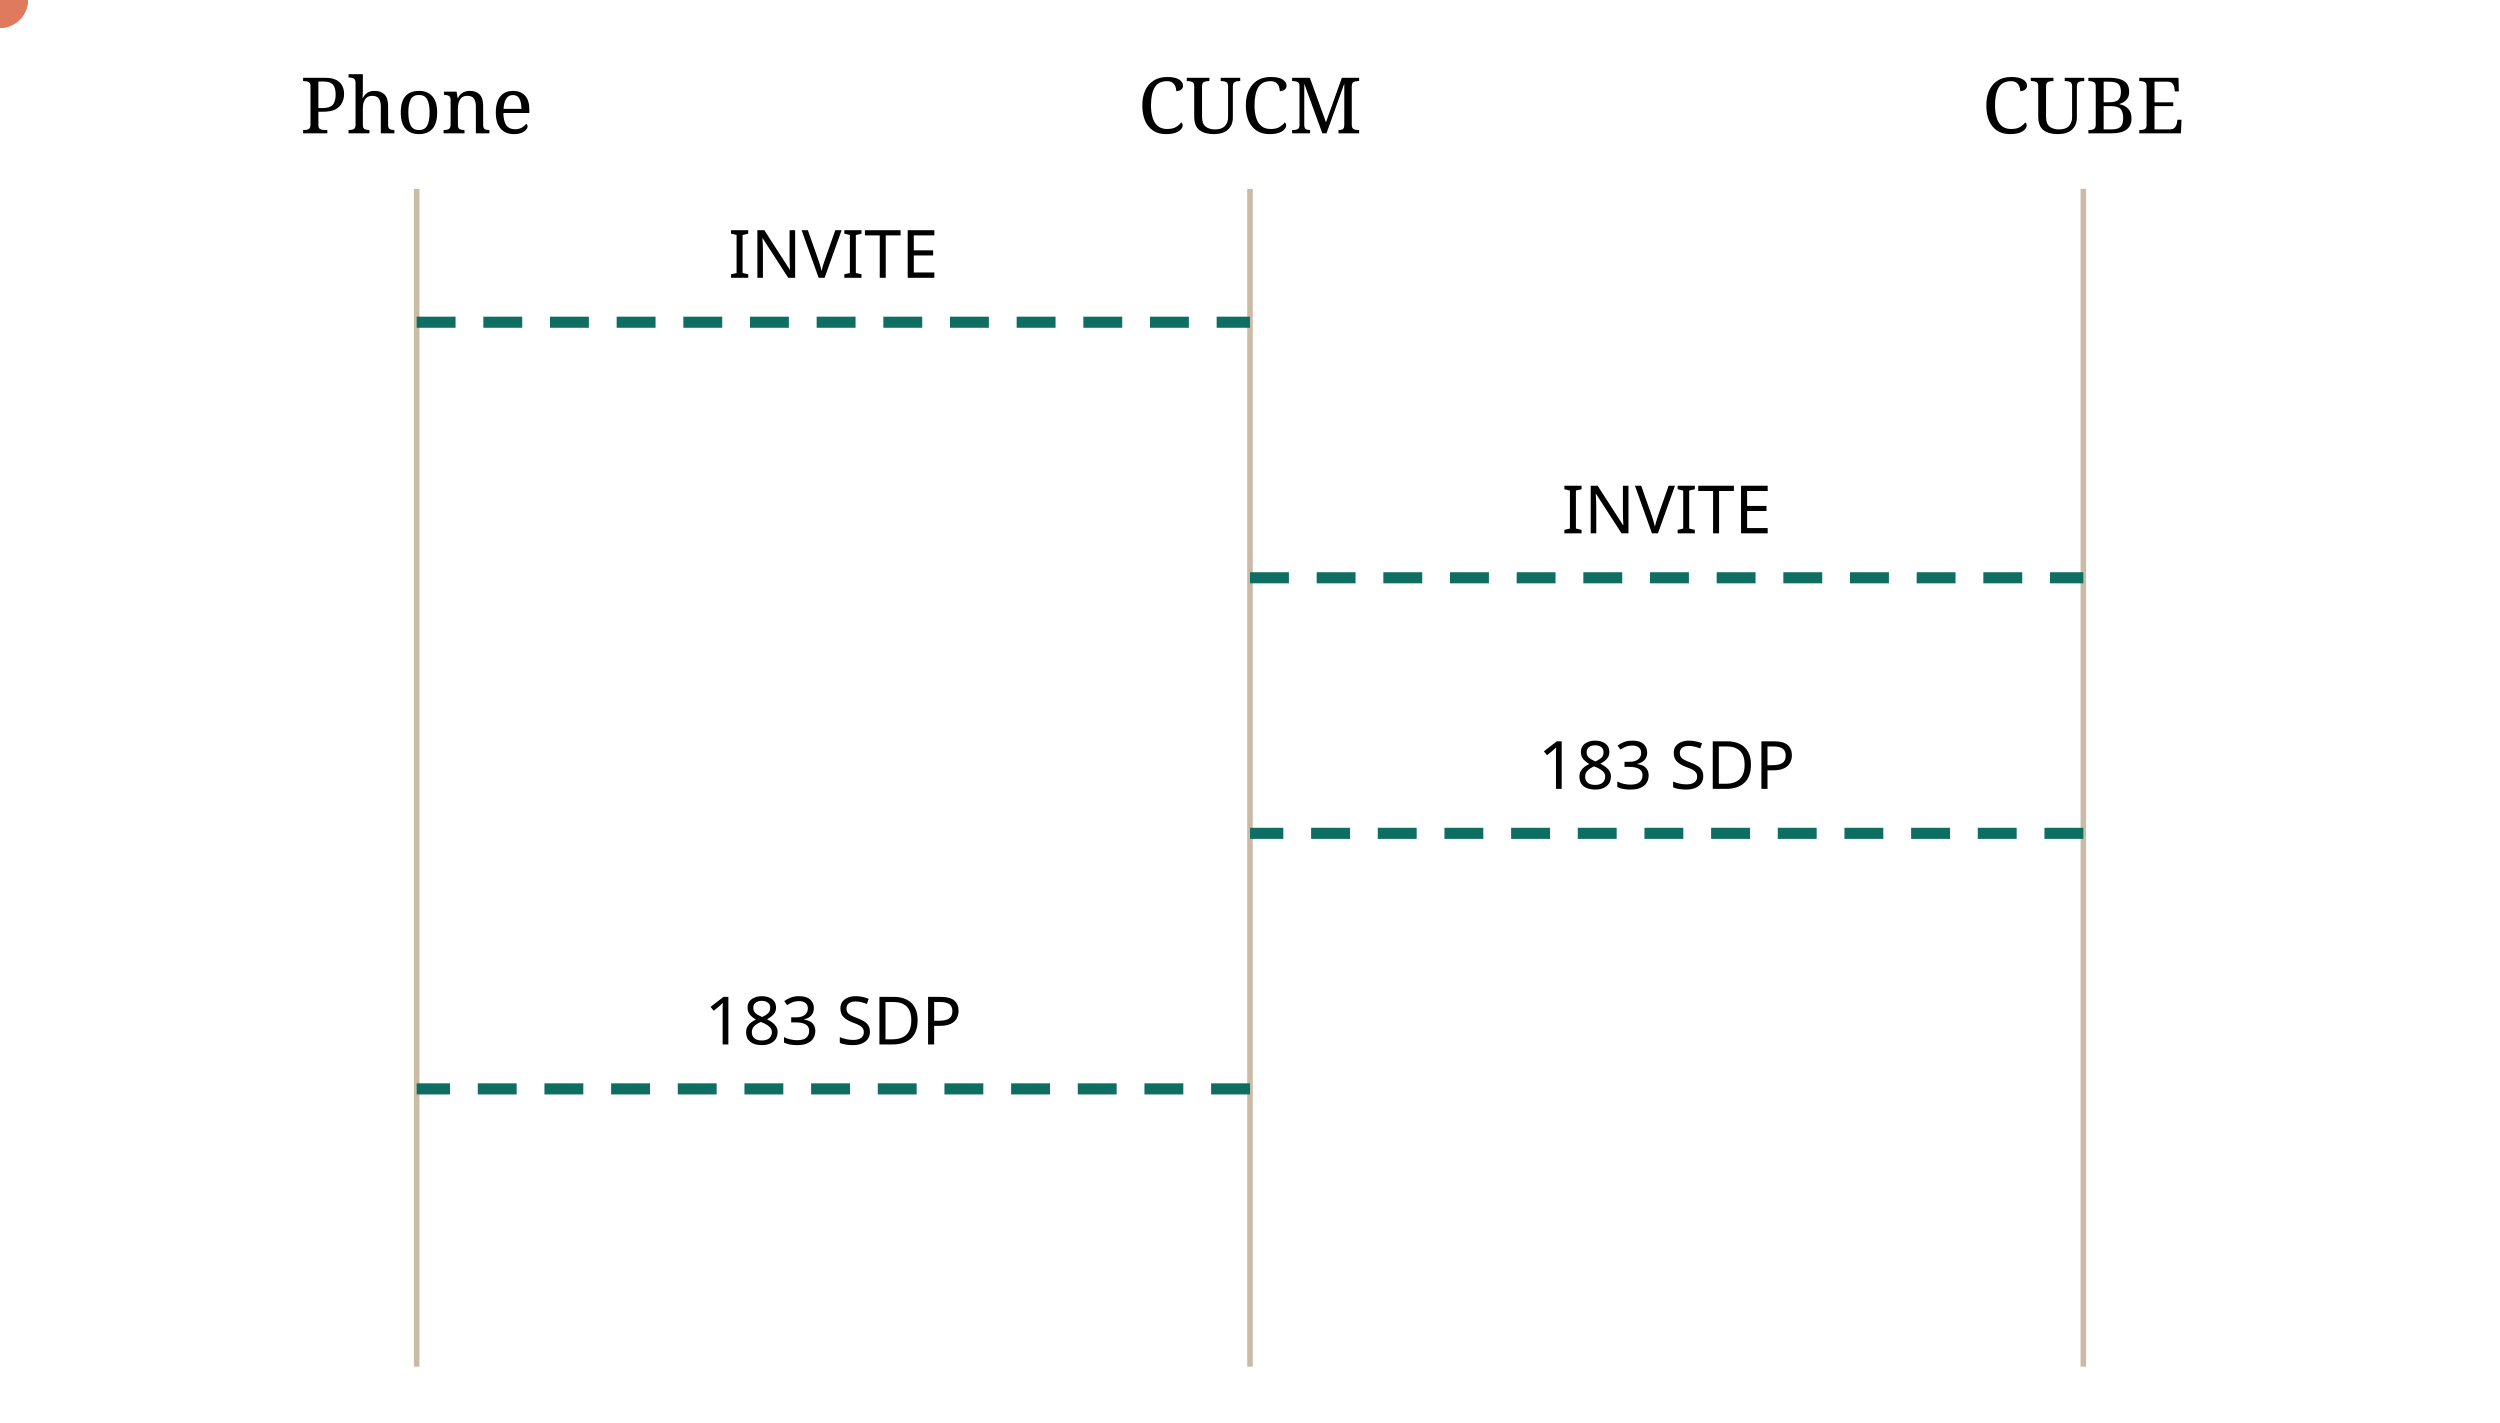
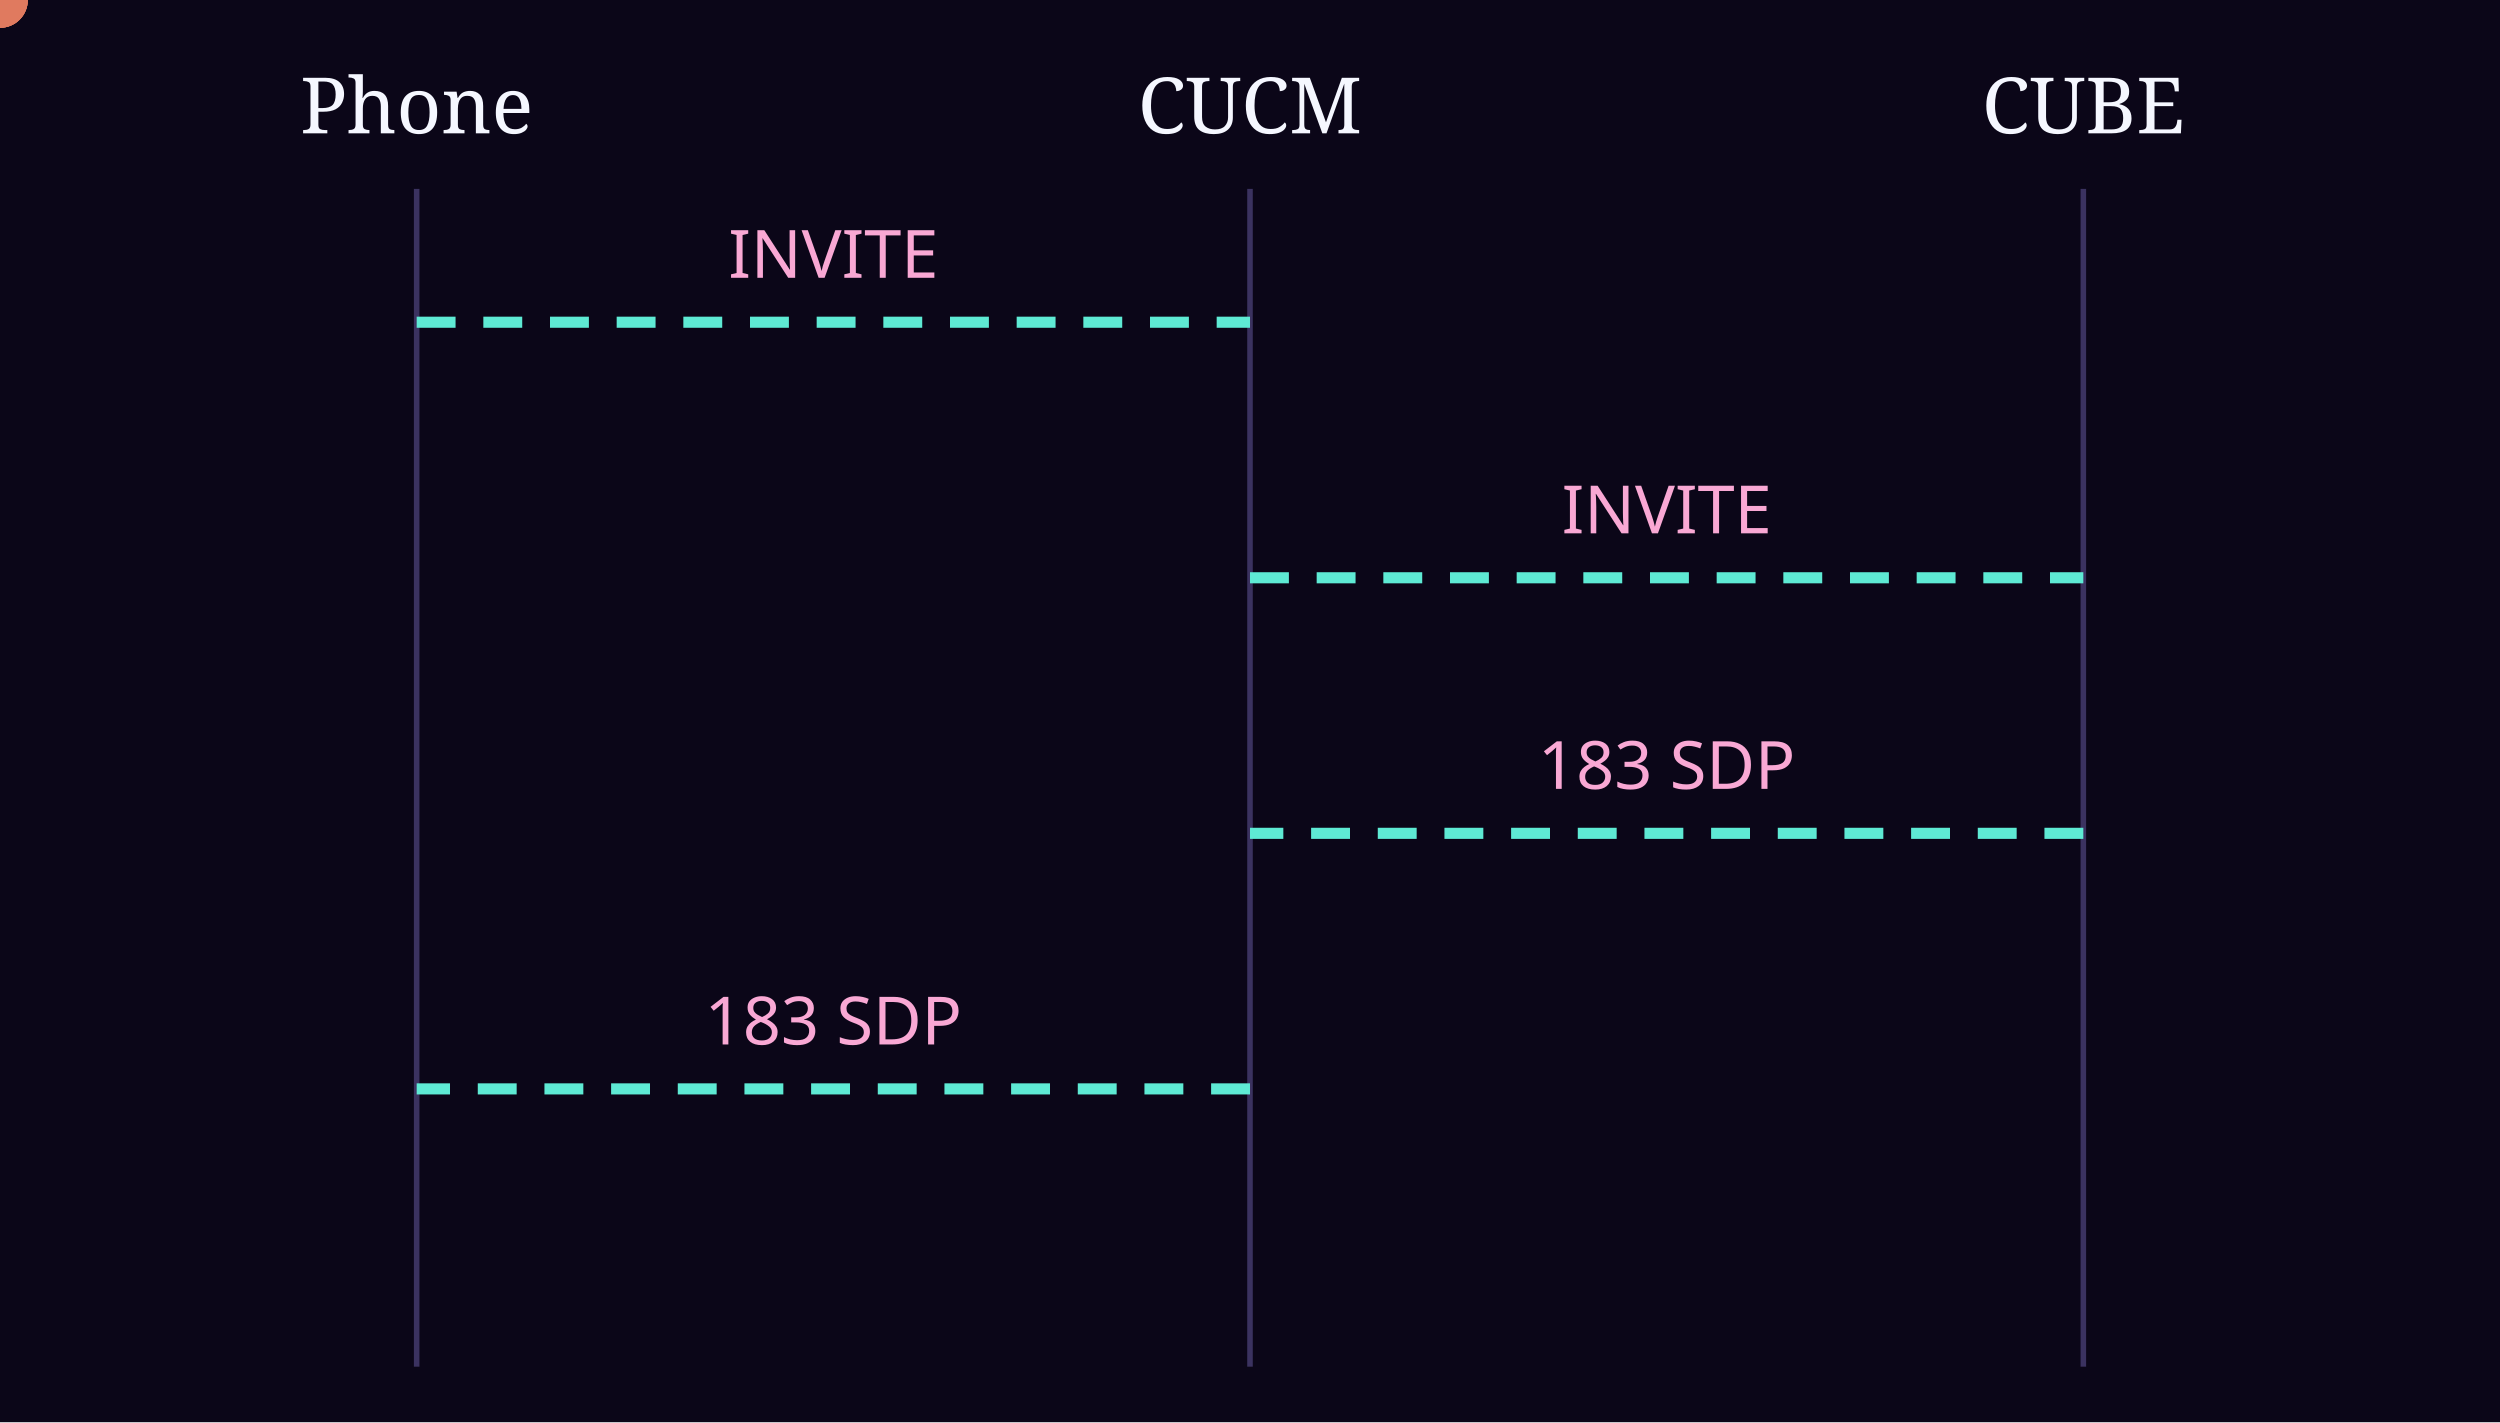
<svg xmlns="http://www.w3.org/2000/svg" viewBox="0 0 450 256" data-animated="true" role="img">
+   <rect width="100%" height="100%" fill="#0b0618" />
  <style>.hop{stroke-dasharray:7 5;animation:dash 1.1s linear infinite}.pkt{animation:ride 2.6s linear infinite}@keyframes dash{to{stroke-dashoffset:-24}}@keyframes ride{to{offset-distance:100%}}</style>
-   <text x="75" y="24" text-anchor="middle" font-size="14" font-family="Georgia, serif">Phone</text>
-   <line x1="75" y1="34" x2="75" y2="246" stroke="#c9bba6" />
-   <text x="225" y="24" text-anchor="middle" font-size="14" font-family="Georgia, serif">CUCM</text>
-   <line x1="225" y1="34" x2="225" y2="246" stroke="#c9bba6" />
-   <text x="375" y="24" text-anchor="middle" font-size="14" font-family="Georgia, serif">CUBE</text>
-   <line x1="375" y1="34" x2="375" y2="246" stroke="#c9bba6" />
-   <line class="hop" x1="75" y1="58" x2="225" y2="58" stroke="#0f6e62" stroke-width="2" />
-   <text x="150.0" y="50" text-anchor="middle" font-size="12" font-family="Segoe UI, sans-serif">INVITE</text>
+   <text x="75" y="24" text-anchor="middle" font-size="14" font-family="Georgia, serif" fill="#f5f7ff">Phone</text>
+   <line x1="75" y1="34" x2="75" y2="246" stroke="#3b3260" />
+   <text x="225" y="24" text-anchor="middle" font-size="14" font-family="Georgia, serif" fill="#f5f7ff">CUCM</text>
+   <line x1="225" y1="34" x2="225" y2="246" stroke="#3b3260" />
+   <text x="375" y="24" text-anchor="middle" font-size="14" font-family="Georgia, serif" fill="#f5f7ff">CUBE</text>
+   <line x1="375" y1="34" x2="375" y2="246" stroke="#3b3260" />
+   <line class="hop" x1="75" y1="58" x2="225" y2="58" stroke="#5eead4" stroke-width="2" />
+   <text x="150.0" y="50" text-anchor="middle" font-size="12" font-family="Segoe UI, sans-serif" fill="#f9a8d4">INVITE</text>
  <circle class="pkt" r="5" fill="#e07a5f" style="offset-path: path('M 75 58 H 225'); offset-rotate: 0deg;" />
-   <line class="hop" x1="225" y1="104" x2="375" y2="104" stroke="#0f6e62" stroke-width="2" />
-   <text x="300.0" y="96" text-anchor="middle" font-size="12" font-family="Segoe UI, sans-serif">INVITE</text>
+   <line class="hop" x1="225" y1="104" x2="375" y2="104" stroke="#5eead4" stroke-width="2" />
+   <text x="300.0" y="96" text-anchor="middle" font-size="12" font-family="Segoe UI, sans-serif" fill="#f9a8d4">INVITE</text>
  <circle class="pkt" r="5" fill="#e07a5f" style="offset-path: path('M 225 104 H 375'); offset-rotate: 0deg;" />
-   <line class="hop" x1="375" y1="150" x2="225" y2="150" stroke="#0f6e62" stroke-width="2" />
-   <text x="300.0" y="142" text-anchor="middle" font-size="12" font-family="Segoe UI, sans-serif">183 SDP</text>
+   <line class="hop" x1="375" y1="150" x2="225" y2="150" stroke="#5eead4" stroke-width="2" />
+   <text x="300.0" y="142" text-anchor="middle" font-size="12" font-family="Segoe UI, sans-serif" fill="#f9a8d4">183 SDP</text>
  <circle class="pkt" r="5" fill="#e07a5f" style="offset-path: path('M 375 150 H 225'); offset-rotate: 0deg;" />
-   <line class="hop" x1="225" y1="196" x2="75" y2="196" stroke="#0f6e62" stroke-width="2" />
-   <text x="150.0" y="188" text-anchor="middle" font-size="12" font-family="Segoe UI, sans-serif">183 SDP</text>
+   <line class="hop" x1="225" y1="196" x2="75" y2="196" stroke="#5eead4" stroke-width="2" />
+   <text x="150.0" y="188" text-anchor="middle" font-size="12" font-family="Segoe UI, sans-serif" fill="#f9a8d4">183 SDP</text>
  <circle class="pkt" r="5" fill="#e07a5f" style="offset-path: path('M 225 196 H 75'); offset-rotate: 0deg;" />
</svg>
